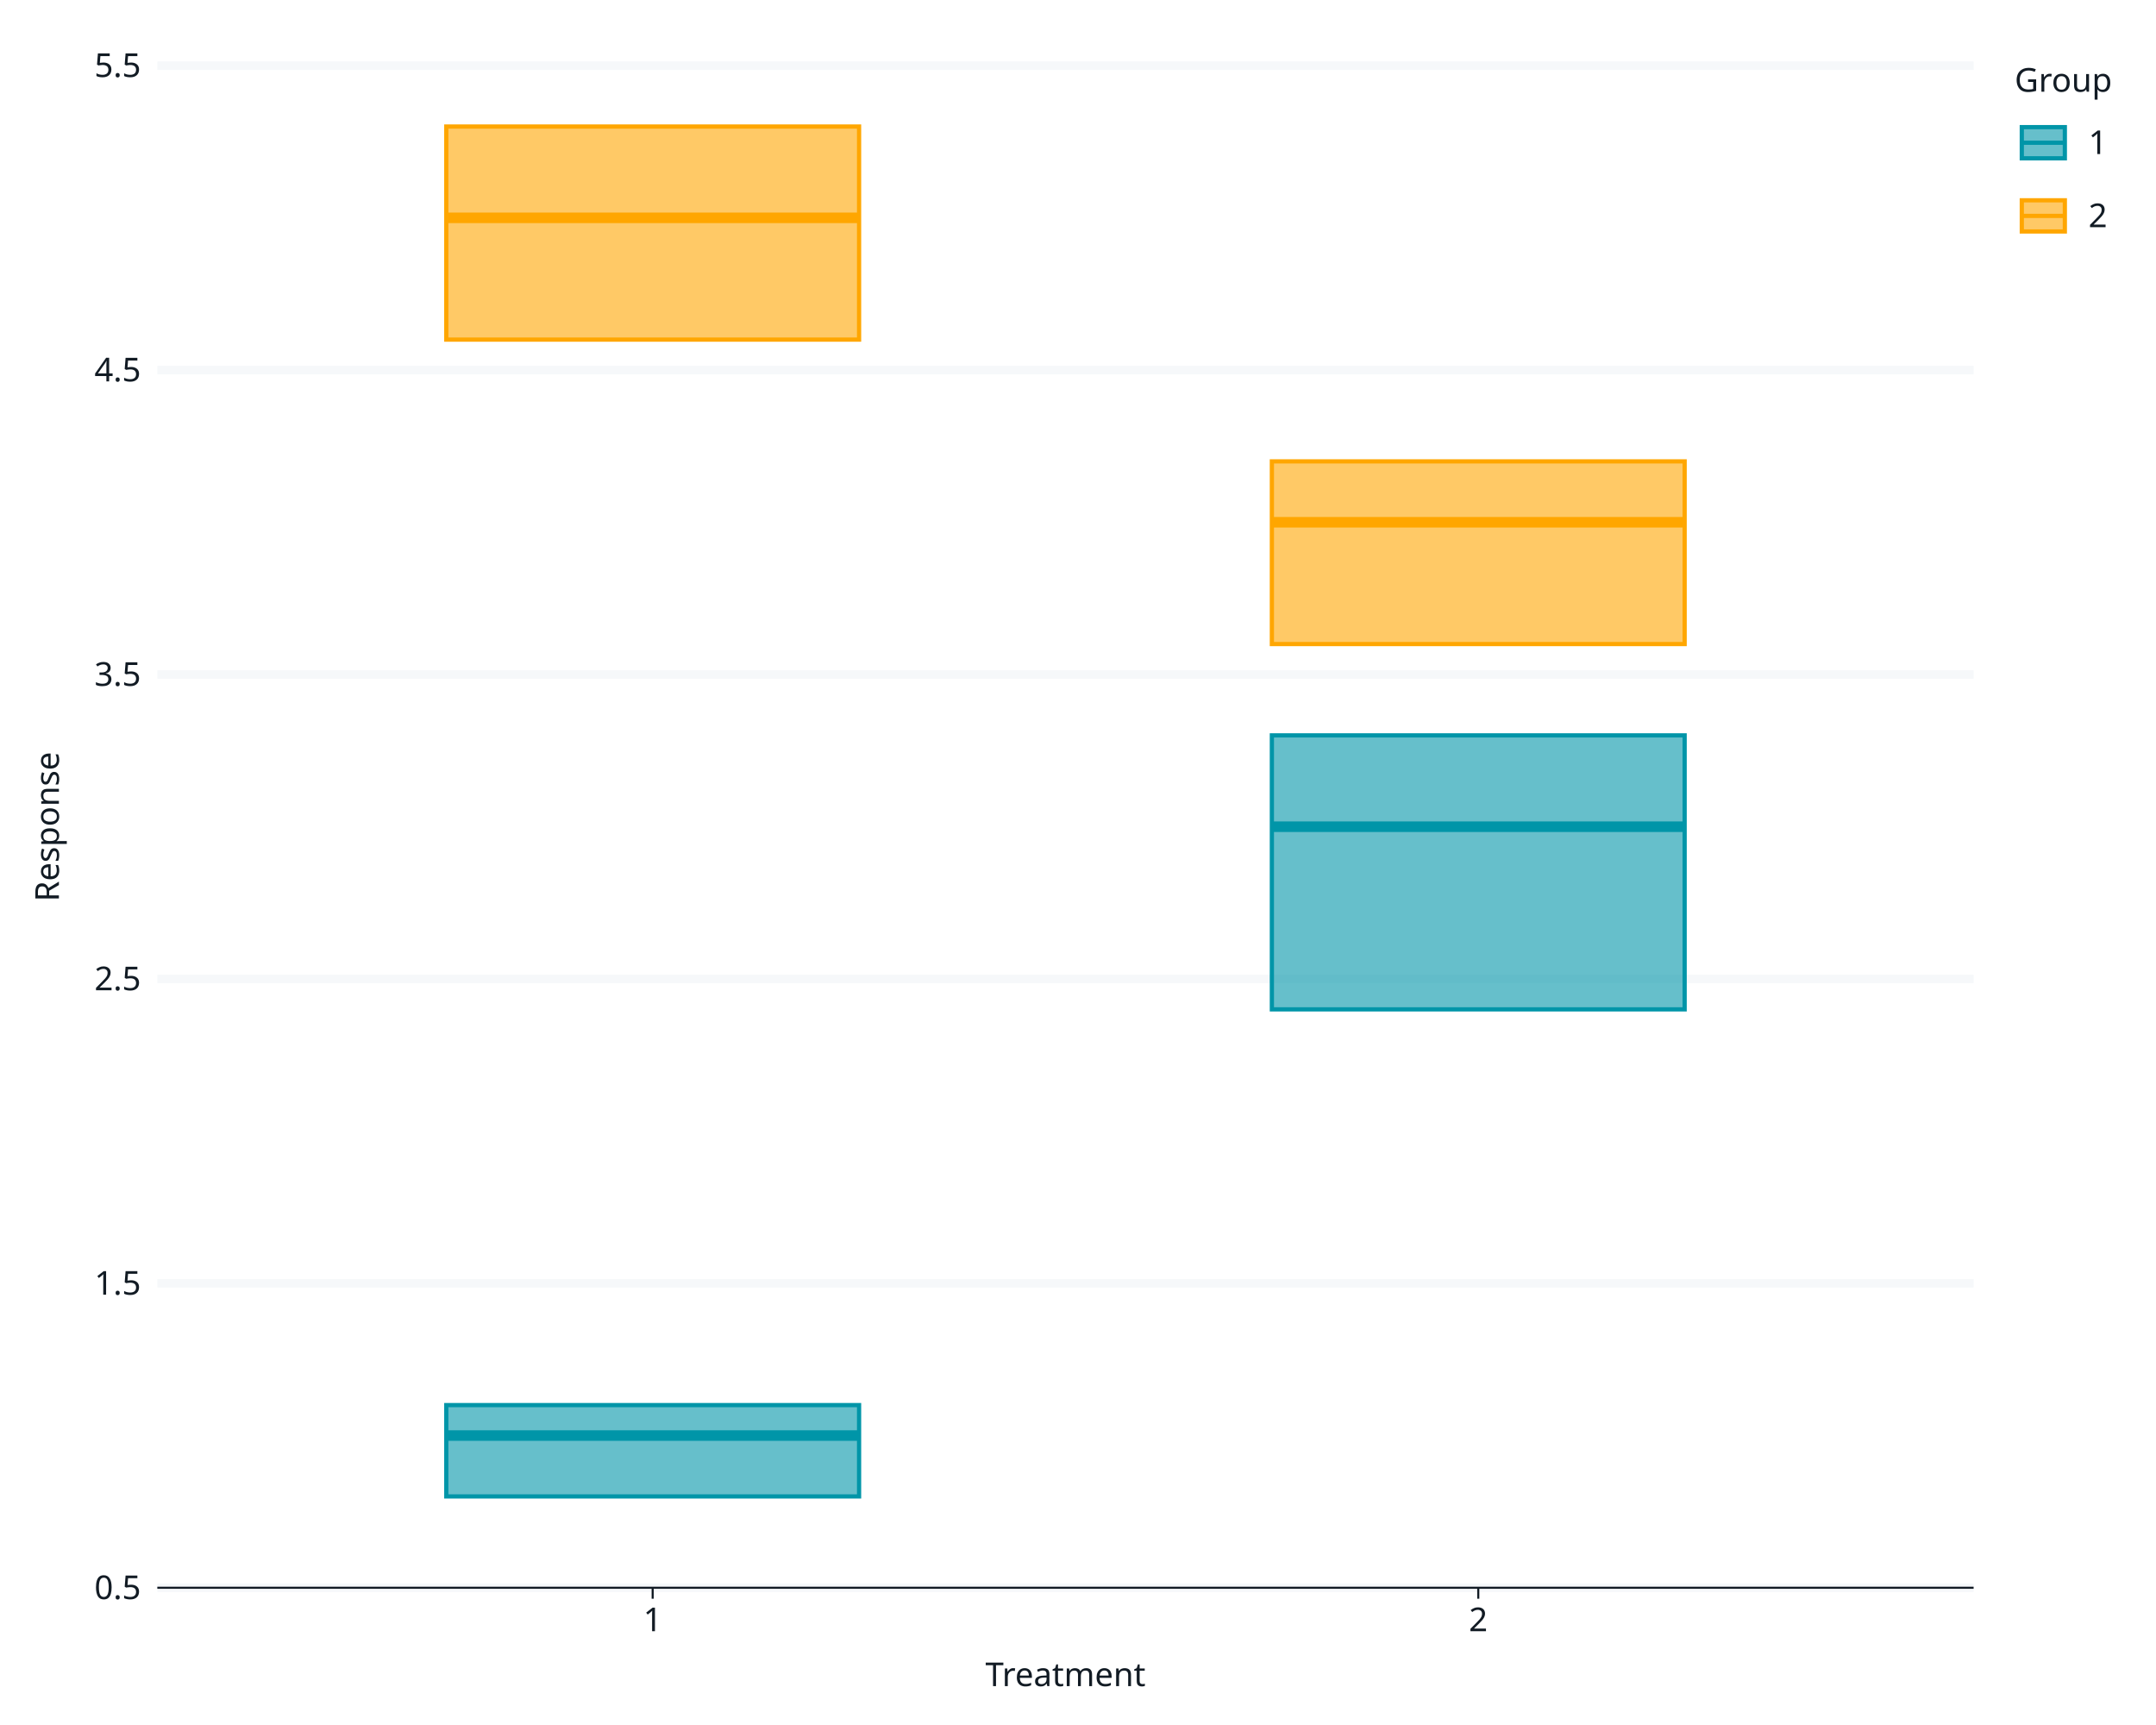
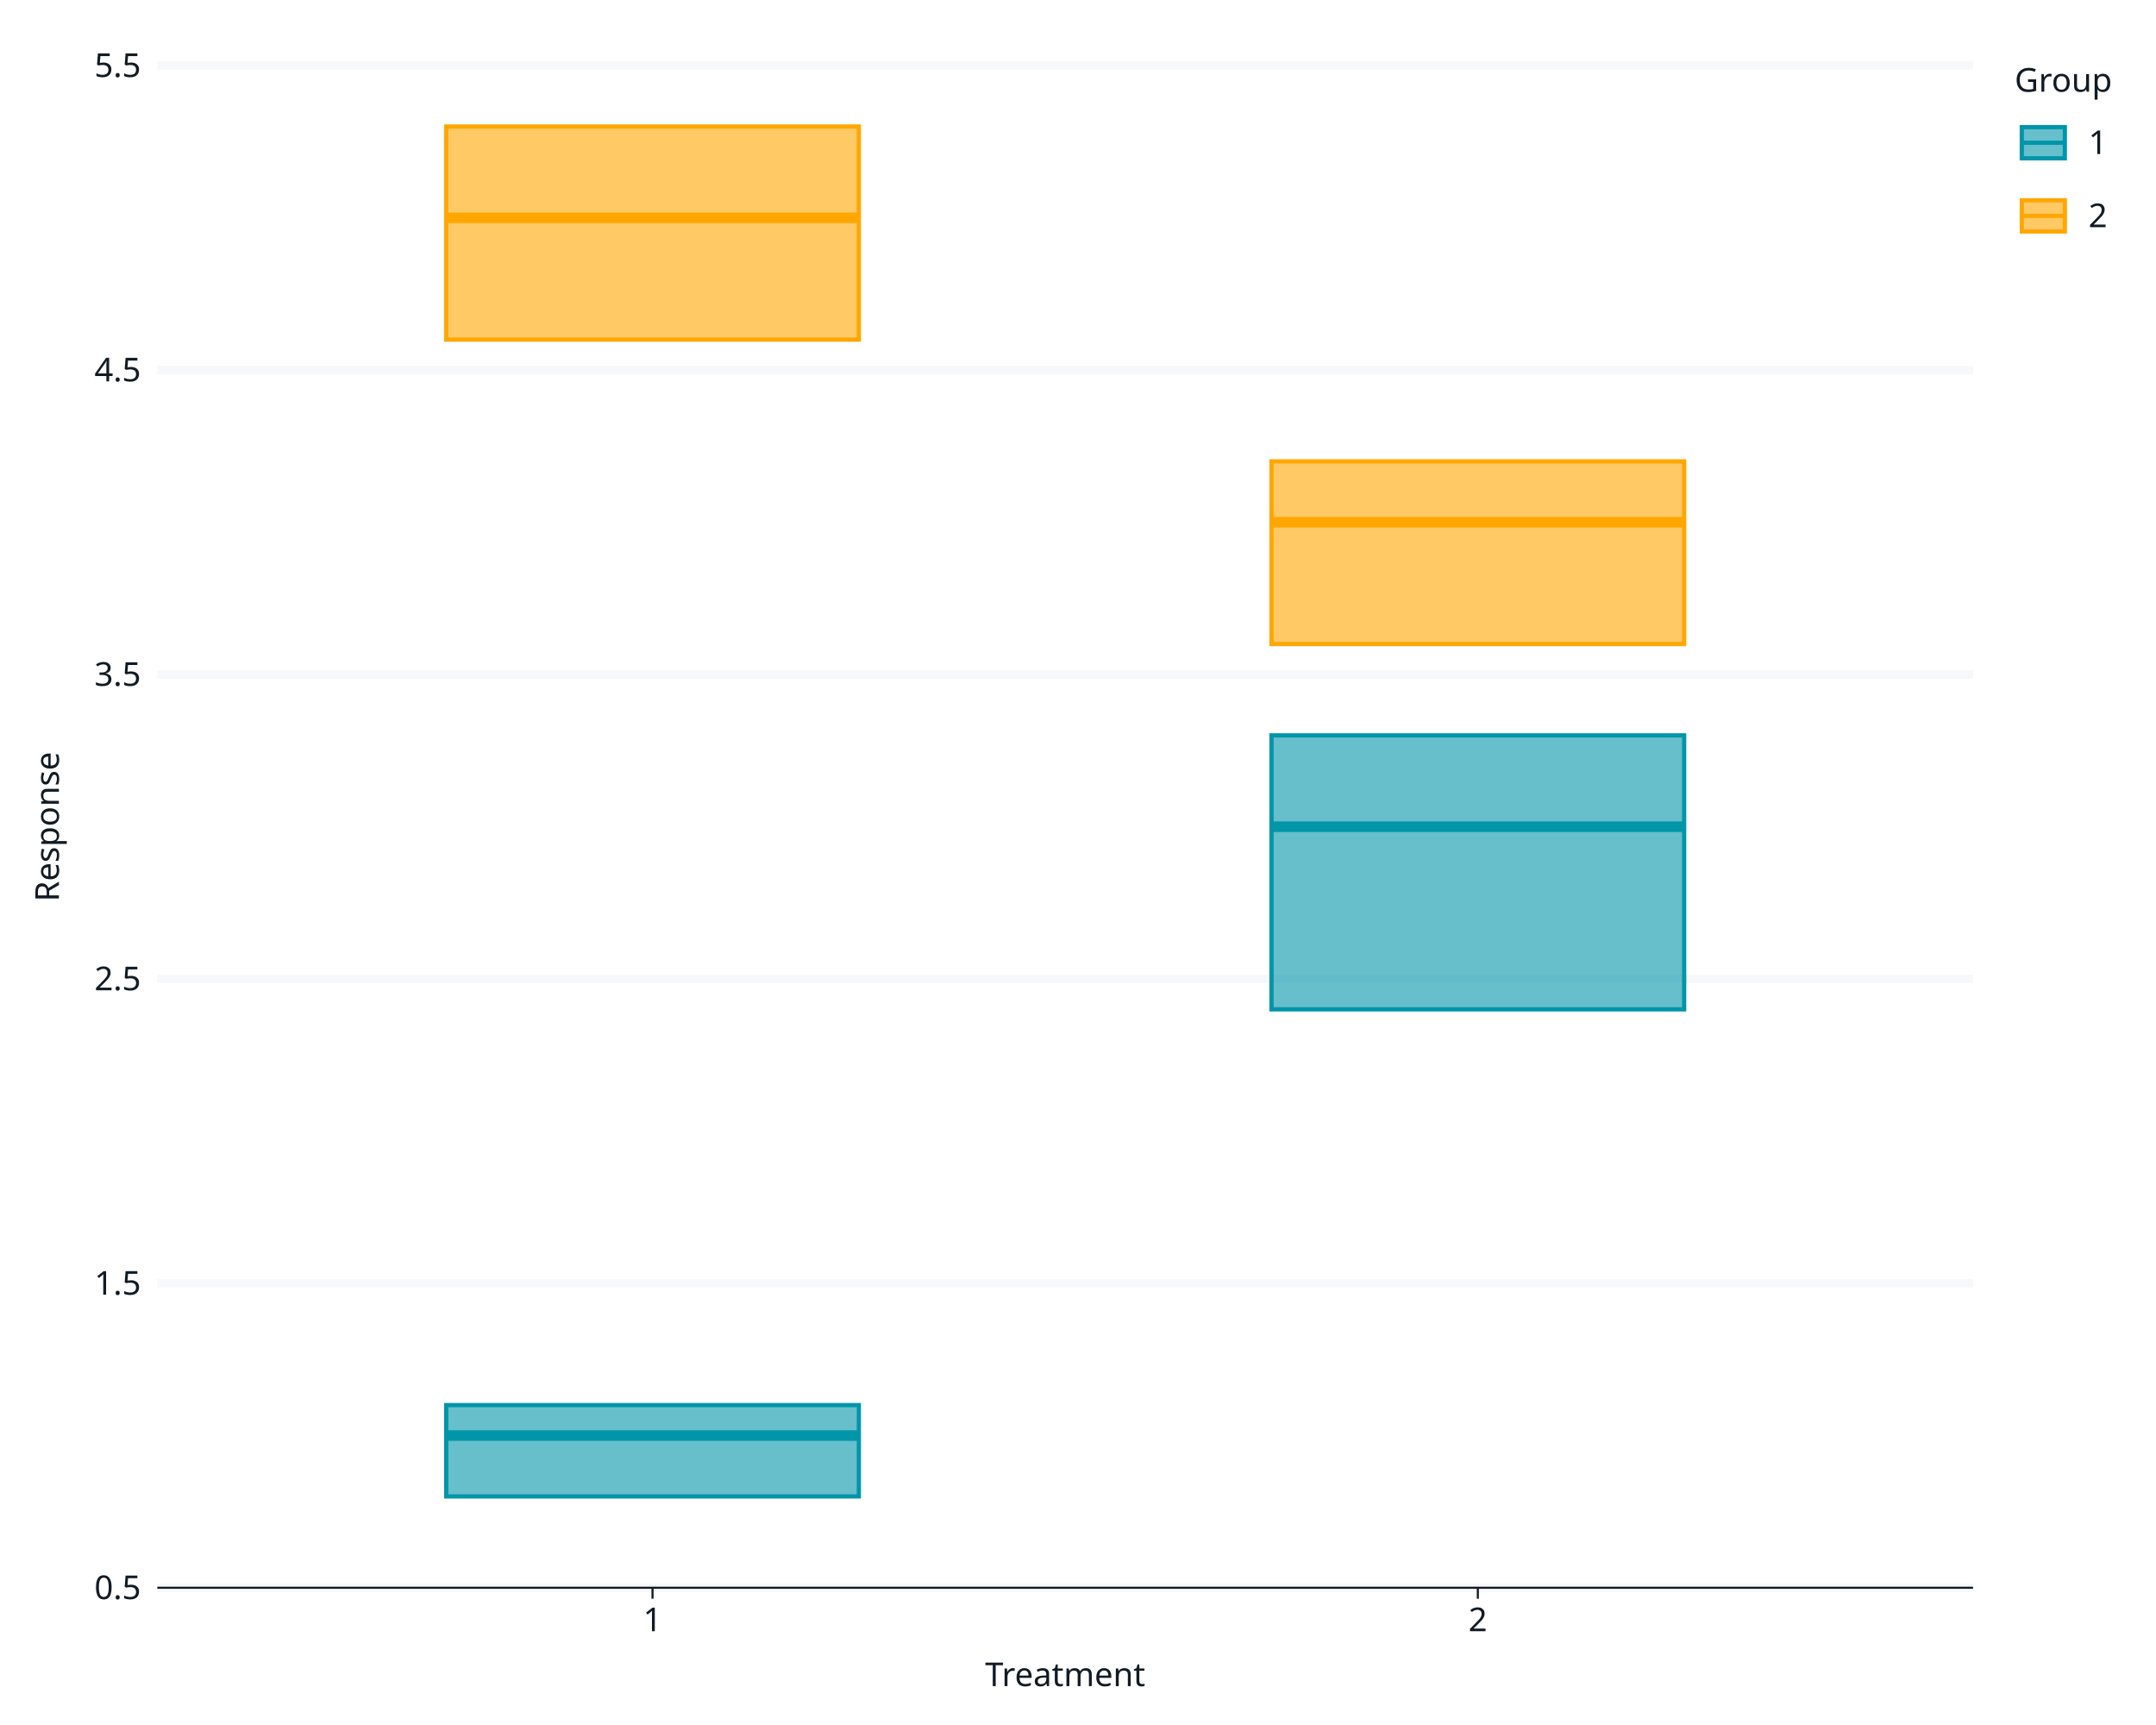
<svg xmlns="http://www.w3.org/2000/svg" class="svglite" data-engine-version="2.0" width="720.00pt" height="576.00pt" viewBox="0 0 720.00 576.00">
  <defs>
    <style type="text/css">
    .svglite line, .svglite polyline, .svglite polygon, .svglite path, .svglite rect, .svglite circle {
      fill: none;
      stroke: #000000;
      stroke-linecap: round;
      stroke-linejoin: round;
      stroke-miterlimit: 10.00;
    }
  </style>
  </defs>
  <rect width="100%" height="100%" style="stroke: none; fill: #FFFFFF;" />
  <defs>
    <clipPath id="cpMC4wMHw3MjAuMDB8MC4wMHw1NzYuMDA=">
      <rect x="0.00" y="0.00" width="720.00" height="576.00" />
    </clipPath>
  </defs>
  <g clip-path="url(#cpMC4wMHw3MjAuMDB8MC4wMHw1NzYuMDA=)">
    <rect x="0" y="0.00" width="720.00" height="576.00" style="stroke-width: 1.07; stroke: #FFFFFF; fill: #FFFFFF;" />
-     <rect x="52.54" y="21.92" width="606.54" height="508.26" style="stroke-width: 1.07; stroke: #FFFFFF; fill: #FFFFFF;" />
-     <polyline points="52.54,530.17 659.09,530.17 " style="stroke-width: 2.84; stroke: #F6F8FA; stroke-linecap: butt;" />
-     <polyline points="52.54,428.52 659.09,428.52 " style="stroke-width: 2.84; stroke: #F6F8FA; stroke-linecap: butt;" />
-     <polyline points="52.54,326.87 659.09,326.87 " style="stroke-width: 2.84; stroke: #F6F8FA; stroke-linecap: butt;" />
-     <polyline points="52.54,225.22 659.09,225.22 " style="stroke-width: 2.84; stroke: #F6F8FA; stroke-linecap: butt;" />
-     <polyline points="52.54,123.57 659.09,123.57 " style="stroke-width: 2.84; stroke: #F6F8FA; stroke-linecap: butt;" />
-     <polyline points="52.54,21.92 659.09,21.92 " style="stroke-width: 2.84; stroke: #F6F8FA; stroke-linecap: butt;" />
-     <polygon points="149.04,469.18 149.04,499.68 286.89,499.68 286.89,469.18 149.04,469.18 " style="stroke-width: 1.41; stroke: #0095A8; stroke-linecap: butt; stroke-linejoin: miter; fill: #0095A8; fill-opacity: 0.60;" />
-     <polygon points="149.04,42.25 149.04,113.40 286.89,113.40 286.89,42.25 149.04,42.25 " style="stroke-width: 1.41; stroke: #FFA600; stroke-linecap: butt; stroke-linejoin: miter; fill: #FFA600; fill-opacity: 0.60;" />
-     <polygon points="424.74,245.55 424.74,337.04 562.59,337.04 562.59,245.55 424.74,245.55 " style="stroke-width: 1.41; stroke: #0095A8; stroke-linecap: butt; stroke-linejoin: miter; fill: #0095A8; fill-opacity: 0.60;" />
-     <polygon points="424.74,154.06 424.74,215.06 562.59,215.06 562.59,154.06 424.74,154.06 " style="stroke-width: 1.41; stroke: #FFA600; stroke-linecap: butt; stroke-linejoin: miter; fill: #FFA600; fill-opacity: 0.60;" />
-     <line x1="149.04" y1="479.35" x2="286.89" y2="479.35" style="stroke-width: 3.52; stroke: #0095A8; stroke-linecap: butt; stroke-linejoin: miter;" />
-     <line x1="149.04" y1="72.74" x2="286.89" y2="72.74" style="stroke-width: 3.52; stroke: #FFA600; stroke-linecap: butt; stroke-linejoin: miter;" />
-     <line x1="424.74" y1="276.05" x2="562.59" y2="276.05" style="stroke-width: 3.52; stroke: #0095A8; stroke-linecap: butt; stroke-linejoin: miter;" />
-     <line x1="424.74" y1="174.39" x2="562.59" y2="174.39" style="stroke-width: 3.52; stroke: #FFA600; stroke-linecap: butt; stroke-linejoin: miter;" />
+     <rect x="52.54" y="21.92" width="606.35" height="508.26" style="stroke-width: 1.07; stroke: #FFFFFF; fill: #FFFFFF;" />
+     <polyline points="52.54,530.17 658.90,530.17 " style="stroke-width: 2.84; stroke: #F6F8FA; stroke-linecap: butt;" />
+     <polyline points="52.54,428.52 658.90,428.52 " style="stroke-width: 2.84; stroke: #F6F8FA; stroke-linecap: butt;" />
+     <polyline points="52.54,326.87 658.90,326.87 " style="stroke-width: 2.84; stroke: #F6F8FA; stroke-linecap: butt;" />
+     <polyline points="52.54,225.22 658.90,225.22 " style="stroke-width: 2.84; stroke: #F6F8FA; stroke-linecap: butt;" />
+     <polyline points="52.54,123.57 658.90,123.57 " style="stroke-width: 2.84; stroke: #F6F8FA; stroke-linecap: butt;" />
+     <polyline points="52.54,21.92 658.90,21.92 " style="stroke-width: 2.84; stroke: #F6F8FA; stroke-linecap: butt;" />
+     <polygon points="149.01,469.18 149.01,499.68 286.82,499.68 286.82,469.18 149.01,469.18 " style="stroke-width: 1.41; stroke: #0095A8; stroke-linecap: butt; stroke-linejoin: miter; fill: #0095A8; fill-opacity: 0.60;" />
+     <polygon points="149.01,42.25 149.01,113.40 286.82,113.40 286.82,42.25 149.01,42.25 " style="stroke-width: 1.41; stroke: #FFA600; stroke-linecap: butt; stroke-linejoin: miter; fill: #FFA600; fill-opacity: 0.60;" />
+     <polygon points="424.62,245.55 424.62,337.04 562.43,337.04 562.43,245.55 424.62,245.55 " style="stroke-width: 1.41; stroke: #0095A8; stroke-linecap: butt; stroke-linejoin: miter; fill: #0095A8; fill-opacity: 0.60;" />
+     <polygon points="424.62,154.06 424.62,215.06 562.43,215.06 562.43,154.06 424.62,154.06 " style="stroke-width: 1.41; stroke: #FFA600; stroke-linecap: butt; stroke-linejoin: miter; fill: #FFA600; fill-opacity: 0.60;" />
+     <line x1="149.01" y1="479.35" x2="286.82" y2="479.35" style="stroke-width: 3.52; stroke: #0095A8; stroke-linecap: butt; stroke-linejoin: miter;" />
+     <line x1="149.01" y1="72.74" x2="286.82" y2="72.74" style="stroke-width: 3.52; stroke: #FFA600; stroke-linecap: butt; stroke-linejoin: miter;" />
+     <line x1="424.62" y1="276.05" x2="562.43" y2="276.05" style="stroke-width: 3.52; stroke: #0095A8; stroke-linecap: butt; stroke-linejoin: miter;" />
+     <line x1="424.62" y1="174.39" x2="562.43" y2="174.39" style="stroke-width: 3.52; stroke: #FFA600; stroke-linecap: butt; stroke-linejoin: miter;" />
    <text x="47.06" y="533.96" text-anchor="end" style="font-size: 11.00px; fill: #121B24; font-family: sans;" textLength="15.29px" lengthAdjust="spacingAndGlyphs">0.5</text>
    <text x="47.06" y="432.31" text-anchor="end" style="font-size: 11.00px; fill: #121B24; font-family: sans;" textLength="15.29px" lengthAdjust="spacingAndGlyphs">1.5</text>
    <text x="47.06" y="330.66" text-anchor="end" style="font-size: 11.00px; fill: #121B24; font-family: sans;" textLength="15.29px" lengthAdjust="spacingAndGlyphs">2.5</text>
    <text x="47.06" y="229.01" text-anchor="end" style="font-size: 11.00px; fill: #121B24; font-family: sans;" textLength="15.29px" lengthAdjust="spacingAndGlyphs">3.5</text>
    <text x="47.06" y="127.35" text-anchor="end" style="font-size: 11.00px; fill: #121B24; font-family: sans;" textLength="15.29px" lengthAdjust="spacingAndGlyphs">4.5</text>
    <text x="47.06" y="25.70" text-anchor="end" style="font-size: 11.00px; fill: #121B24; font-family: sans;" textLength="15.29px" lengthAdjust="spacingAndGlyphs">5.5</text>
-     <polyline points="52.54,530.17 659.09,530.17 " style="stroke-width: 0.70; stroke: #121B24; stroke-linecap: butt;" />
-     <polyline points="217.96,533.83 217.96,530.17 " style="stroke-width: 0.70; stroke: #121B24; stroke-linecap: butt;" />
-     <polyline points="493.67,533.83 493.67,530.17 " style="stroke-width: 0.70; stroke: #121B24; stroke-linecap: butt;" />
-     <text x="217.96" y="544.68" text-anchor="middle" style="font-size: 11.00px; fill: #121B24; font-family: sans;" textLength="6.12px" lengthAdjust="spacingAndGlyphs">1</text>
-     <text x="493.67" y="544.68" text-anchor="middle" style="font-size: 11.00px; fill: #121B24; font-family: sans;" textLength="6.12px" lengthAdjust="spacingAndGlyphs">2</text>
-     <text x="355.82" y="563.02" text-anchor="middle" style="font-size: 11.00px; fill: #121B24; font-family: sans;" textLength="50.13px" lengthAdjust="spacingAndGlyphs">Treatment</text>
+     <polyline points="52.54,530.17 658.90,530.17 " style="stroke-width: 0.70; stroke: #121B24; stroke-linecap: butt;" />
+     <polyline points="217.91,533.83 217.91,530.17 " style="stroke-width: 0.70; stroke: #121B24; stroke-linecap: butt;" />
+     <polyline points="493.53,533.83 493.53,530.17 " style="stroke-width: 0.70; stroke: #121B24; stroke-linecap: butt;" />
+     <text x="217.91" y="544.68" text-anchor="middle" style="font-size: 11.00px; fill: #121B24; font-family: sans;" textLength="6.12px" lengthAdjust="spacingAndGlyphs">1</text>
+     <text x="493.53" y="544.68" text-anchor="middle" style="font-size: 11.00px; fill: #121B24; font-family: sans;" textLength="6.12px" lengthAdjust="spacingAndGlyphs">2</text>
+     <text x="355.72" y="563.02" text-anchor="middle" style="font-size: 11.00px; fill: #121B24; font-family: sans;" textLength="50.13px" lengthAdjust="spacingAndGlyphs">Treatment</text>
    <text transform="translate(19.67,276.05) rotate(-90)" text-anchor="middle" style="font-size: 11.00px; fill: #121B24; font-family: sans;" textLength="49.55px" lengthAdjust="spacingAndGlyphs">Response</text>
    <rect x="664.57" y="21.92" width="33.52" height="68.79" style="stroke-width: 1.07; stroke: #FFFFFF; fill: #FFFFFF;" />
    <text x="672.79" y="30.63" style="font-size: 11.00px; fill: #121B24; font-family: sans;" textLength="30.58px" lengthAdjust="spacingAndGlyphs">Group</text>
    <rect x="672.79" y="37.25" width="19.18" height="20.81" style="stroke-width: 1.07; stroke: #FFFFFF; fill: #FFFFFF;" />
    <rect x="675.18" y="42.45" width="14.38" height="10.41" style="stroke-width: 1.41; stroke: #0095A8; stroke-linecap: butt; stroke-linejoin: miter; fill: #0095A8; fill-opacity: 0.60;" />
    <polyline points="675.18,47.66 689.57,47.66 " style="stroke-width: 1.41; stroke: #0095A8; stroke-linecap: butt; stroke-linejoin: miter;" />
    <rect x="672.79" y="61.68" width="19.18" height="20.81" style="stroke-width: 1.07; stroke: #FFFFFF; fill: #FFFFFF;" />
    <rect x="675.18" y="66.88" width="14.38" height="10.41" style="stroke-width: 1.41; stroke: #FFA600; stroke-linecap: butt; stroke-linejoin: miter; fill: #FFA600; fill-opacity: 0.60;" />
    <polyline points="675.18,72.09 689.57,72.09 " style="stroke-width: 1.41; stroke: #FFA600; stroke-linecap: butt; stroke-linejoin: miter;" />
    <text x="697.44" y="51.44" style="font-size: 11.00px; fill: #121B24; font-family: sans;" textLength="6.12px" lengthAdjust="spacingAndGlyphs">1</text>
    <text x="697.44" y="75.87" style="font-size: 11.00px; fill: #121B24; font-family: sans;" textLength="6.12px" lengthAdjust="spacingAndGlyphs">2</text>
  </g>
</svg>
